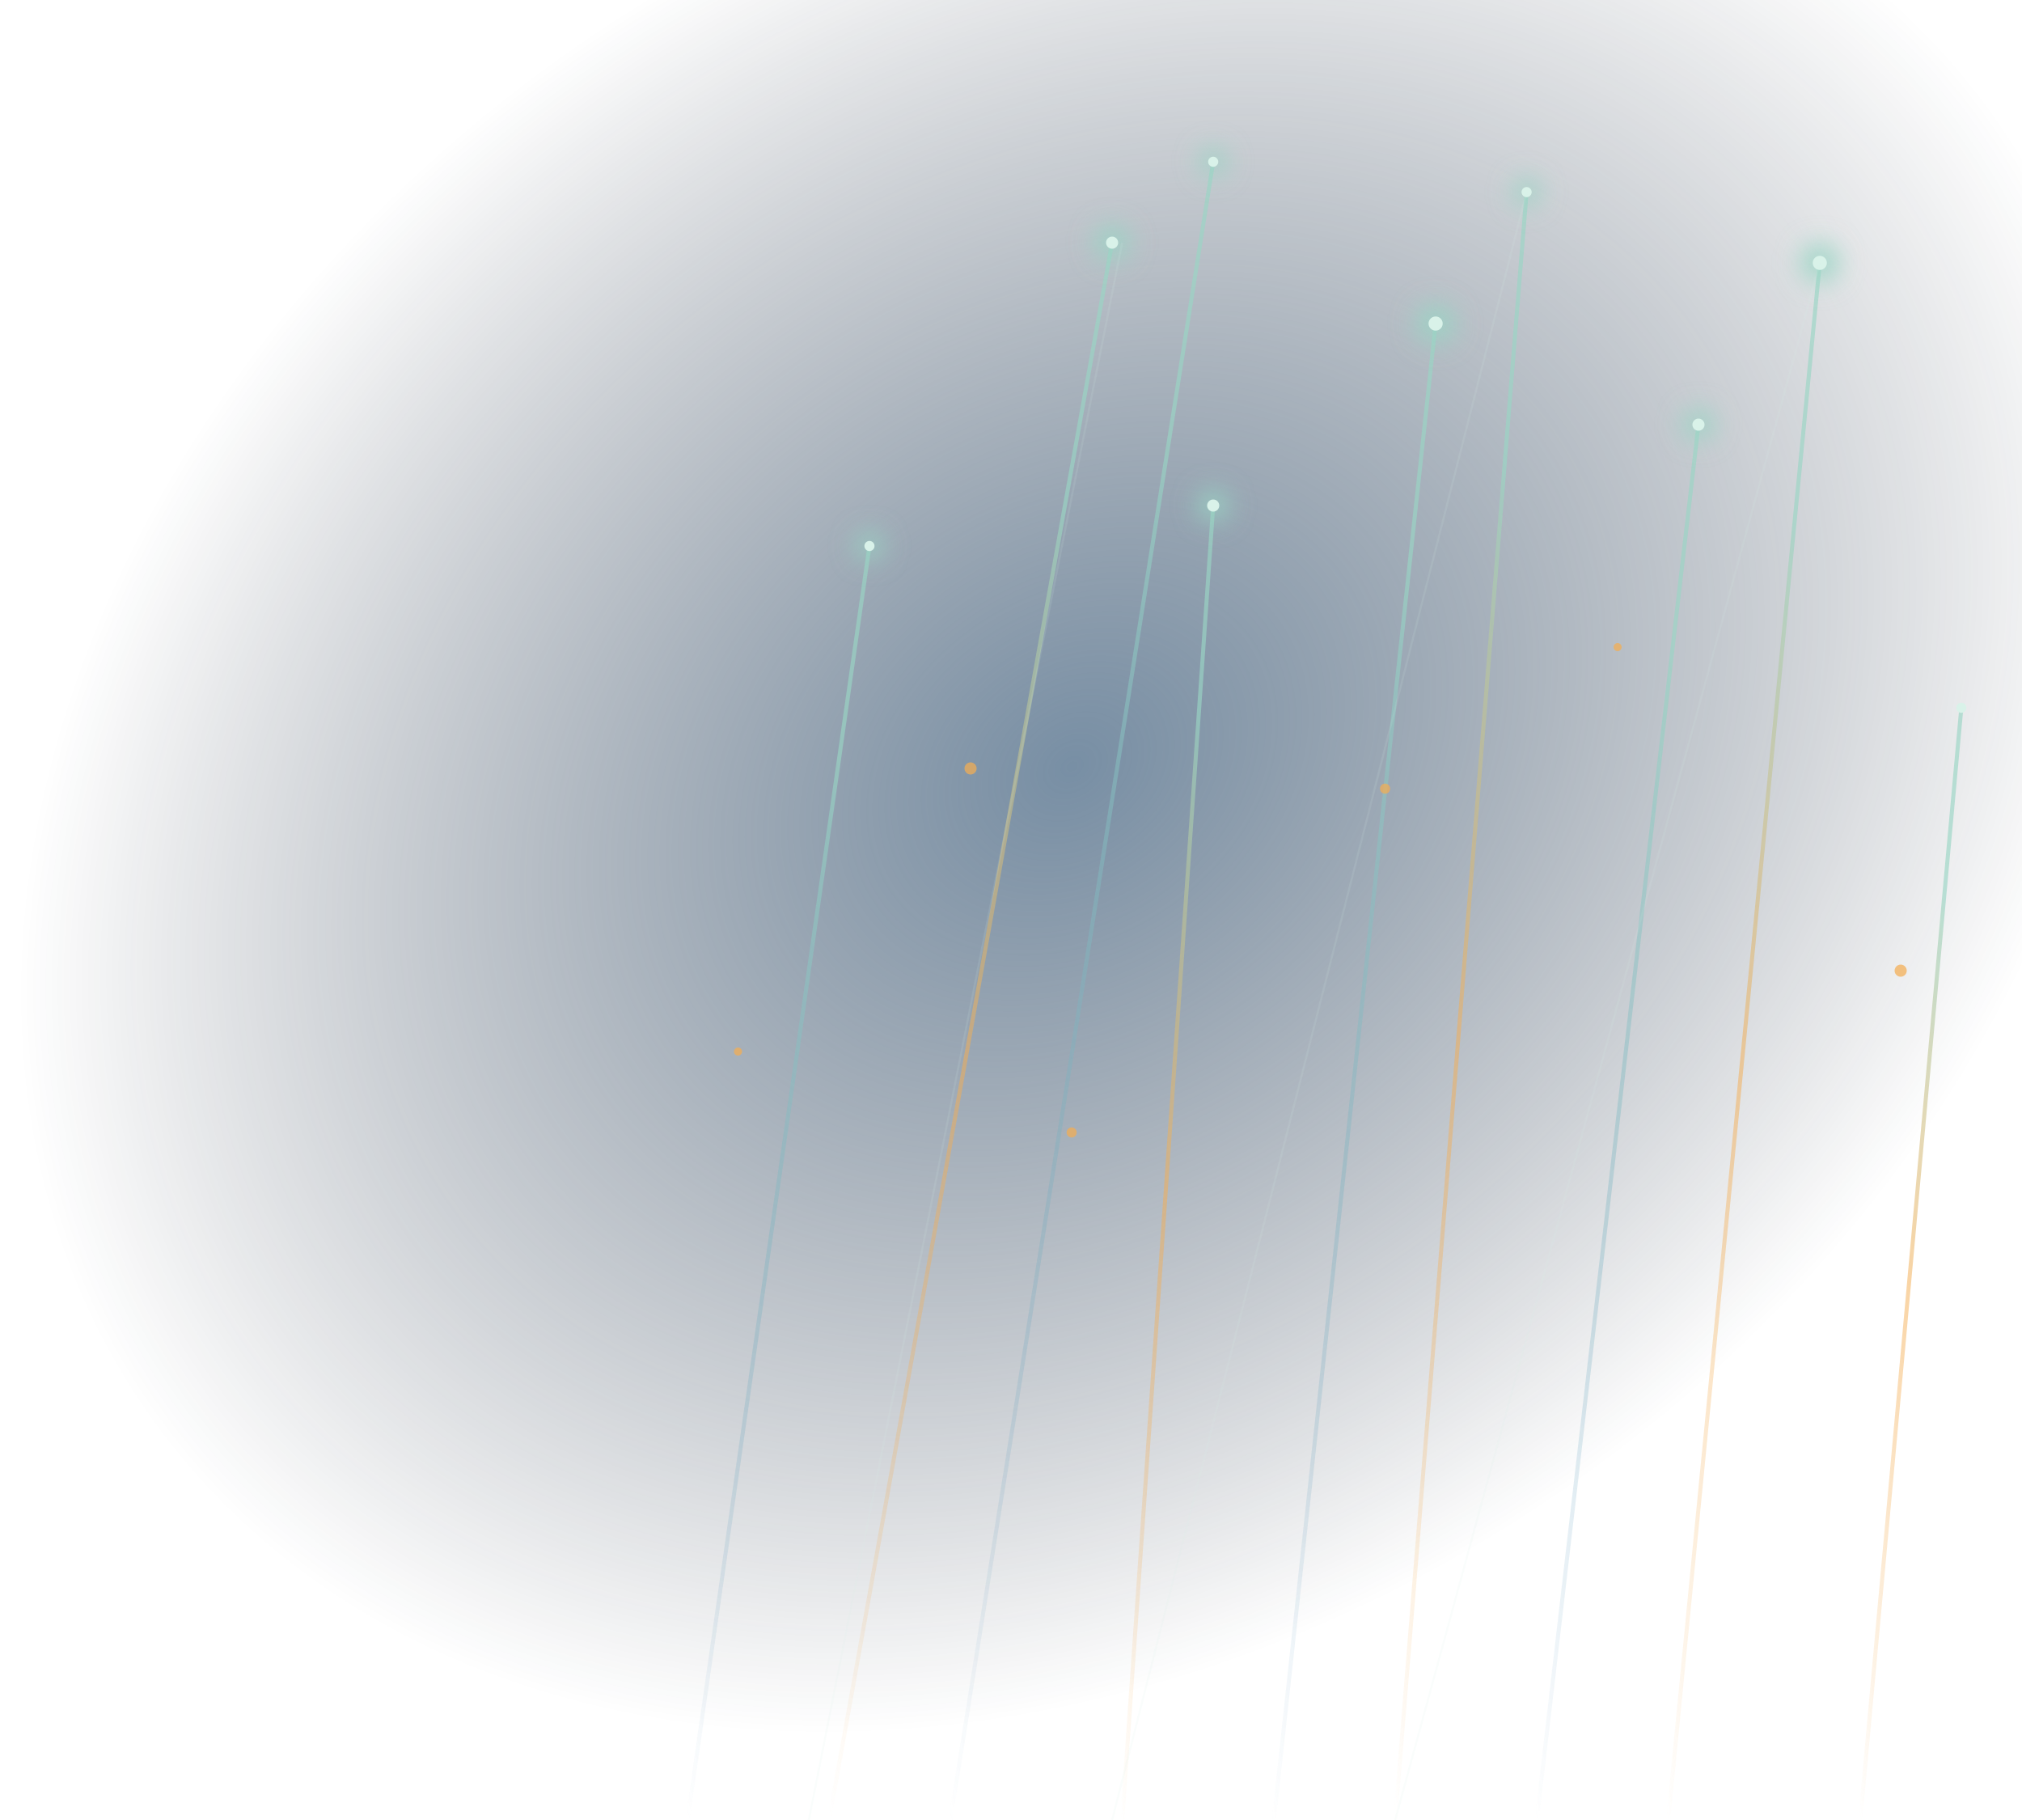
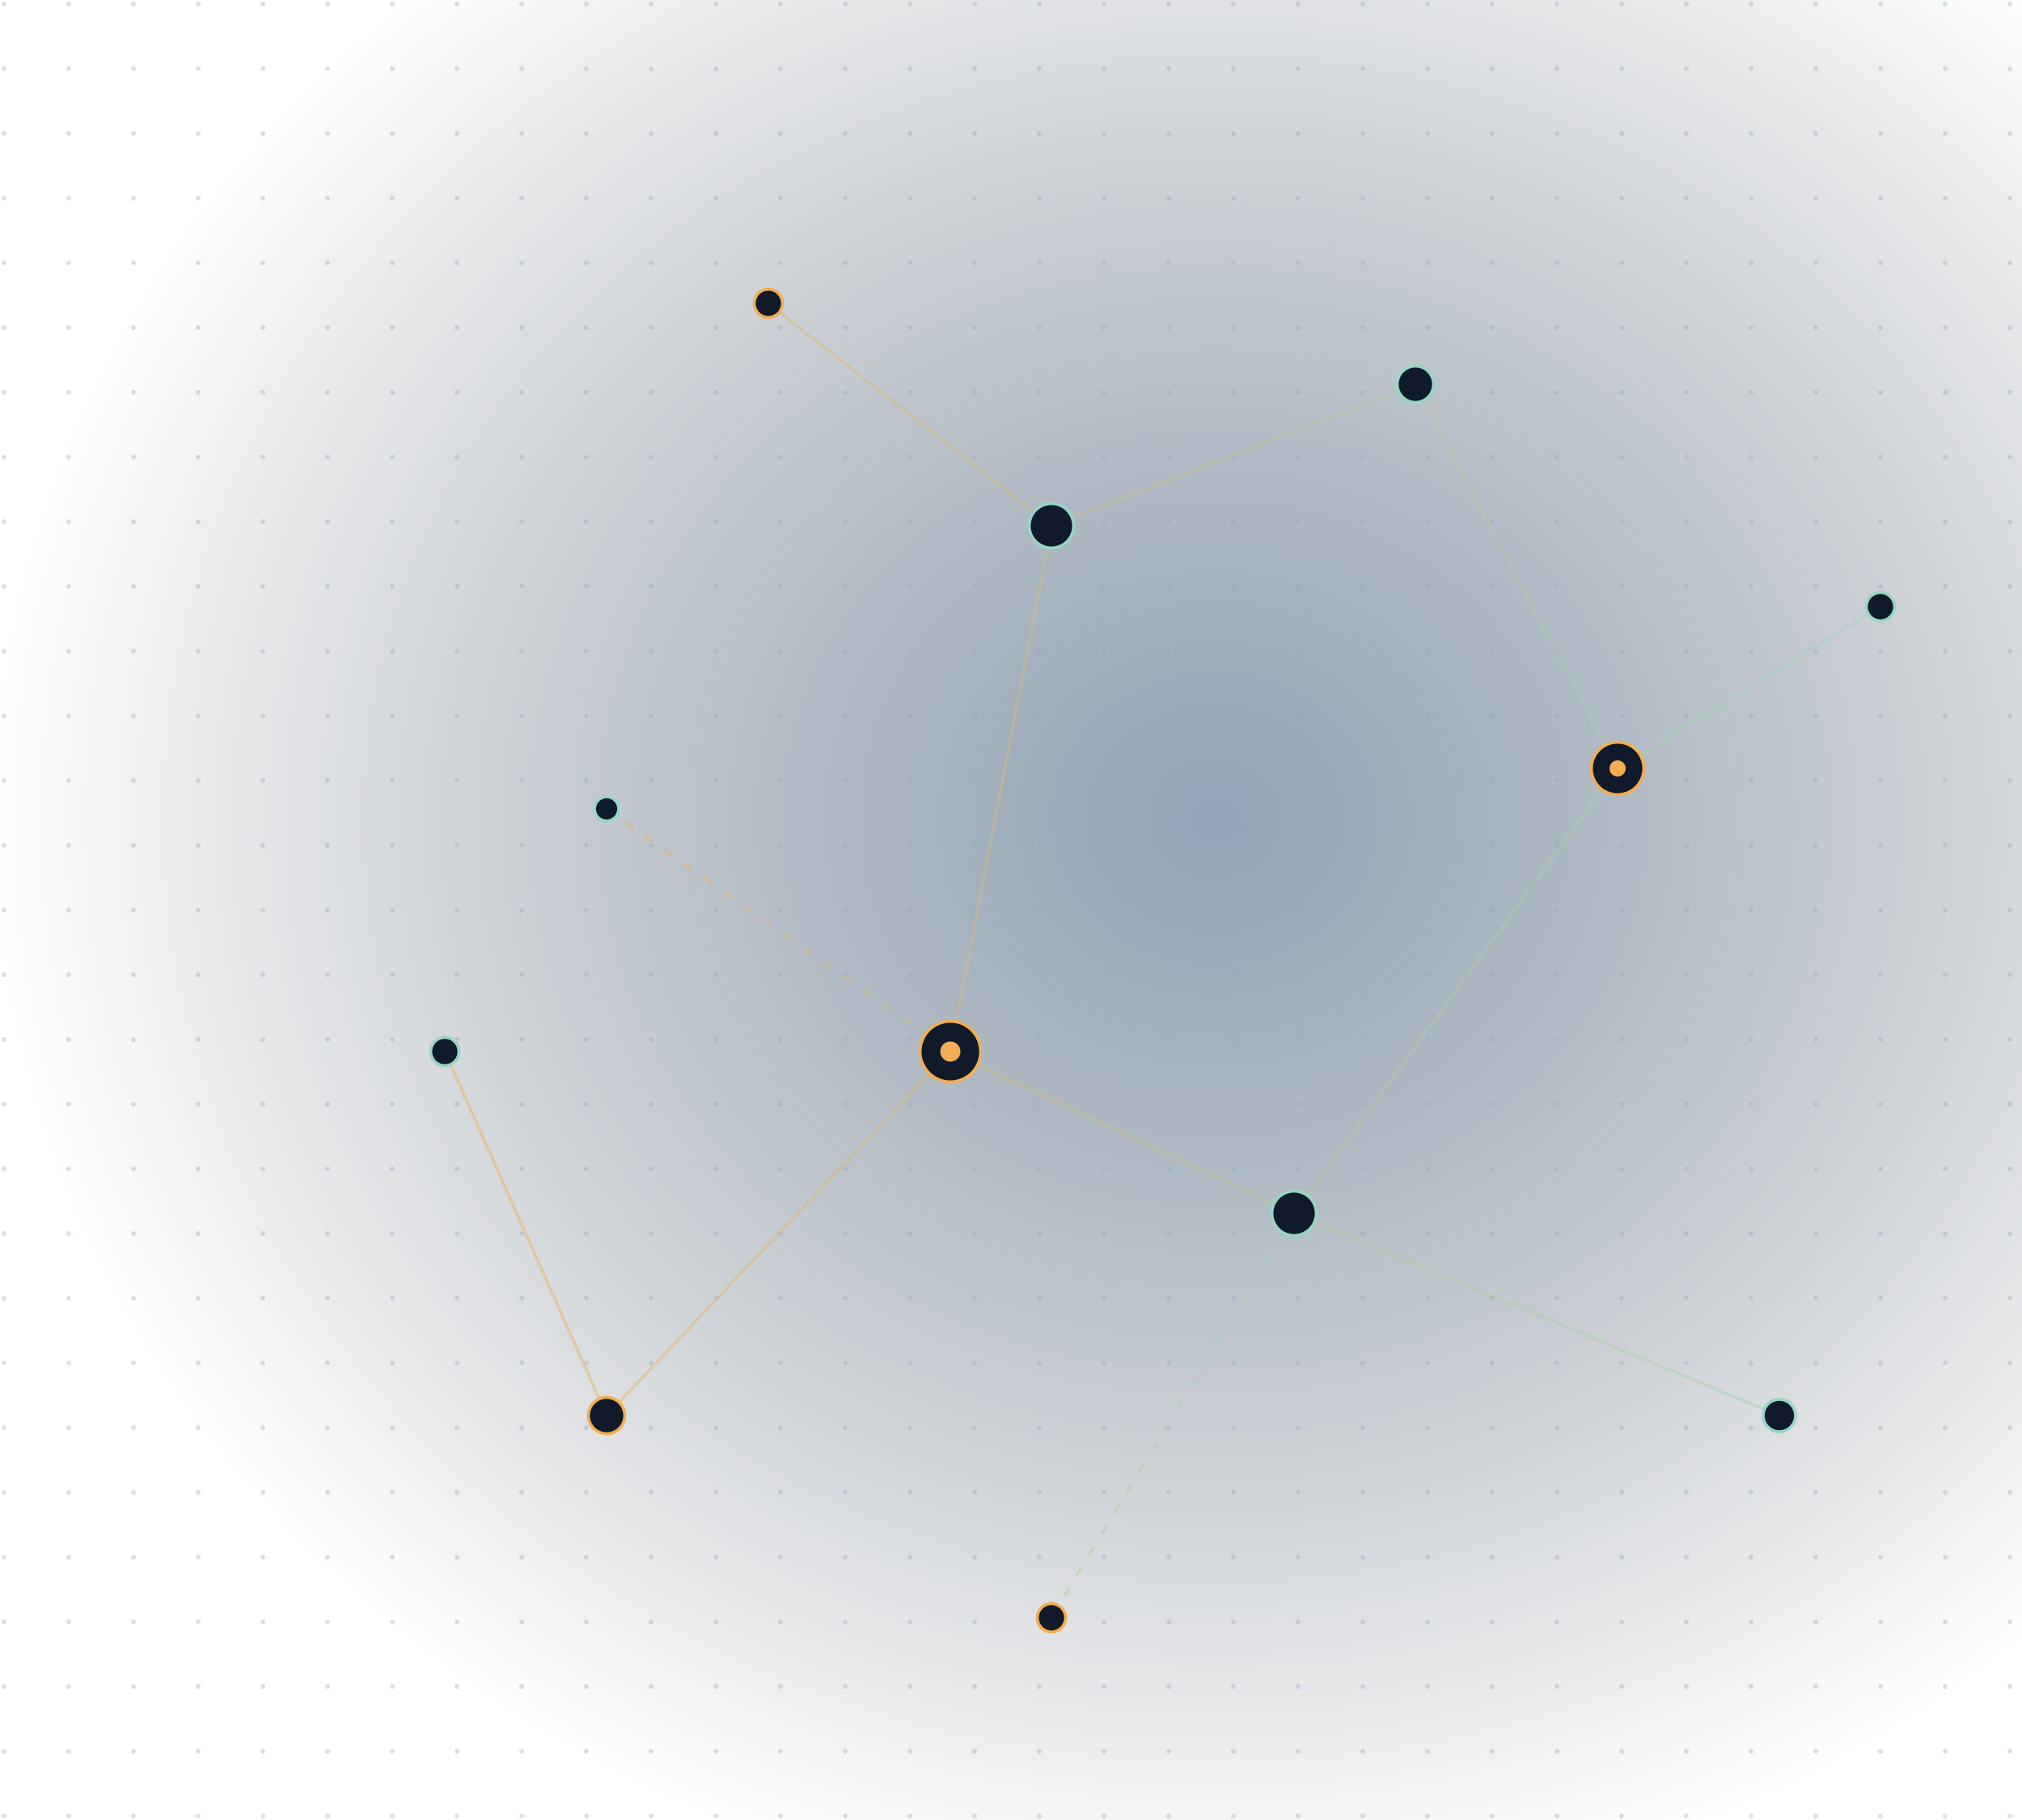
<svg xmlns="http://www.w3.org/2000/svg" viewBox="0 0 1000 900" fill="none">
  <defs>
-     <radialGradient id="glow" cx="0" cy="0" r="1" gradientTransform="matrix(240 360 -460 307 530 380)" gradientUnits="userSpaceOnUse">
-       <stop stop-color="#385a7a" stop-opacity=".68" />
+     <radialGradient id="g" cx=".6" cy=".45" r=".6">
+       <stop stop-color="#385a7a" stop-opacity=".55" />
      <stop offset="1" stop-color="#101a2a" stop-opacity="0" />
    </radialGradient>
-     <linearGradient id="beam" x1="0" x2=".5" y1="1" y2="0">
-       <stop stop-color="#f4ad52" stop-opacity="0" />
-       <stop offset=".58" stop-color="#f4ad52" stop-opacity=".8" />
-       <stop offset="1" stop-color="#99d5c4" />
+     <pattern id="d" width="32" height="32" patternUnits="userSpaceOnUse">
+       <circle cx="2" cy="2" r="1.2" fill="#8fa6bf" opacity=".35" />
+     </pattern>
+     <linearGradient id="e" x1="0" x2="1">
+       <stop stop-color="#f4ad52" stop-opacity=".8" />
+       <stop offset="1" stop-color="#99d5c4" stop-opacity=".8" />
    </linearGradient>
-     <linearGradient id="beam2" x1="0" x2=".5" y1="1" y2="0">
-       <stop stop-color="#4f8cbd" stop-opacity="0" />
-       <stop offset="1" stop-color="#99d5c4" />
-     </linearGradient>
-     <filter id="blur" x="-1" y="-1" width="3" height="3">
-       <feGaussianBlur stdDeviation="6" />
-     </filter>
  </defs>
-   <path fill="url(#glow)" d="M0 0h1000v900H0z" />
-   <g opacity=".65" stroke-width="2">
-     <path stroke="url(#beam)" d="M410 900 550 120" />
-     <path stroke="url(#beam2)" d="M470 900 600 80" />
-     <path stroke="url(#beam)" d="M555 900 600 250" />
-     <path stroke="url(#beam2)" d="M630 900 710 160" />
-     <path stroke="url(#beam)" d="M690 900 755 95" />
-     <path stroke="url(#beam2)" d="M760 900 840 210" />
-     <path stroke="url(#beam)" d="M825 900 900 130" />
-     <path stroke="url(#beam2)" d="M340 900 430 270" />
-     <path stroke="url(#beam)" d="M920 900 970 350" />
+   <path fill="url(#g)" d="M0 0h1000v900H0z" />
+   <path fill="url(#d)" d="M0 0h1000v900H0z" />
+   <g stroke="url(#e)" stroke-width="1.5" opacity=".55">
+     <path d="M300 700 470 520 640 600 800 380 700 190 520 260 470 520M640 600 880 700M800 380 930 300M520 260 380 150M300 700 220 520" />
+     <path d="M640 600 520 800M470 520 300 400" stroke-dasharray="5 7" />
  </g>
-   <g fill="#99d5c4" filter="url(#blur)" opacity=".8">
-     <circle cx="550" cy="120" r="9" />
-     <circle cx="600" cy="80" r="7" />
-     <circle cx="600" cy="250" r="8" />
-     <circle cx="710" cy="160" r="10" />
-     <circle cx="755" cy="95" r="7" />
-     <circle cx="840" cy="210" r="8" />
-     <circle cx="900" cy="130" r="10" />
-     <circle cx="430" cy="270" r="7" />
+   <g fill="#101a2a" stroke-width="1.5">
+     <circle cx="470" cy="520" r="15" stroke="#f4ad52" />
+     <circle cx="640" cy="600" r="11" stroke="#99d5c4" />
+     <circle cx="800" cy="380" r="13" stroke="#f4ad52" />
+     <circle cx="700" cy="190" r="9" stroke="#99d5c4" />
+     <circle cx="520" cy="260" r="11" stroke="#99d5c4" />
+     <circle cx="300" cy="700" r="9" stroke="#f4ad52" />
+     <circle cx="880" cy="700" r="8" stroke="#99d5c4" />
+     <circle cx="930" cy="300" r="7" stroke="#99d5c4" />
+     <circle cx="380" cy="150" r="7" stroke="#f4ad52" />
+     <circle cx="220" cy="520" r="7" stroke="#99d5c4" />
+     <circle cx="520" cy="800" r="7" stroke="#f4ad52" />
+     <circle cx="300" cy="400" r="6" stroke="#99d5c4" />
  </g>
-   <g fill="#d9f2e9">
-     <circle cx="550" cy="120" r="3" />
-     <circle cx="600" cy="80" r="2.5" />
-     <circle cx="600" cy="250" r="3" />
-     <circle cx="710" cy="160" r="3.5" />
-     <circle cx="755" cy="95" r="2.5" />
-     <circle cx="840" cy="210" r="3" />
-     <circle cx="900" cy="130" r="3.5" />
-     <circle cx="430" cy="270" r="2.5" />
-     <circle cx="970" cy="350" r="2.5" />
-   </g>
-   <g fill="#f4ad52" opacity=".72">
-     <circle cx="480" cy="380" r="3" />
-     <circle cx="685" cy="390" r="2.5" />
-     <circle cx="800" cy="320" r="2" />
-     <circle cx="530" cy="560" r="2.5" />
-     <circle cx="940" cy="480" r="3" />
-     <circle cx="365" cy="520" r="2" />
-   </g>
-   <path stroke="#d3e9e2" stroke-opacity=".12" d="M400 900 555 120M550 900 755 95M690 900 900 130" />
+   <circle cx="470" cy="520" r="5" fill="#f4ad52" />
+   <circle cx="800" cy="380" r="4" fill="#f4ad52" />
</svg>
